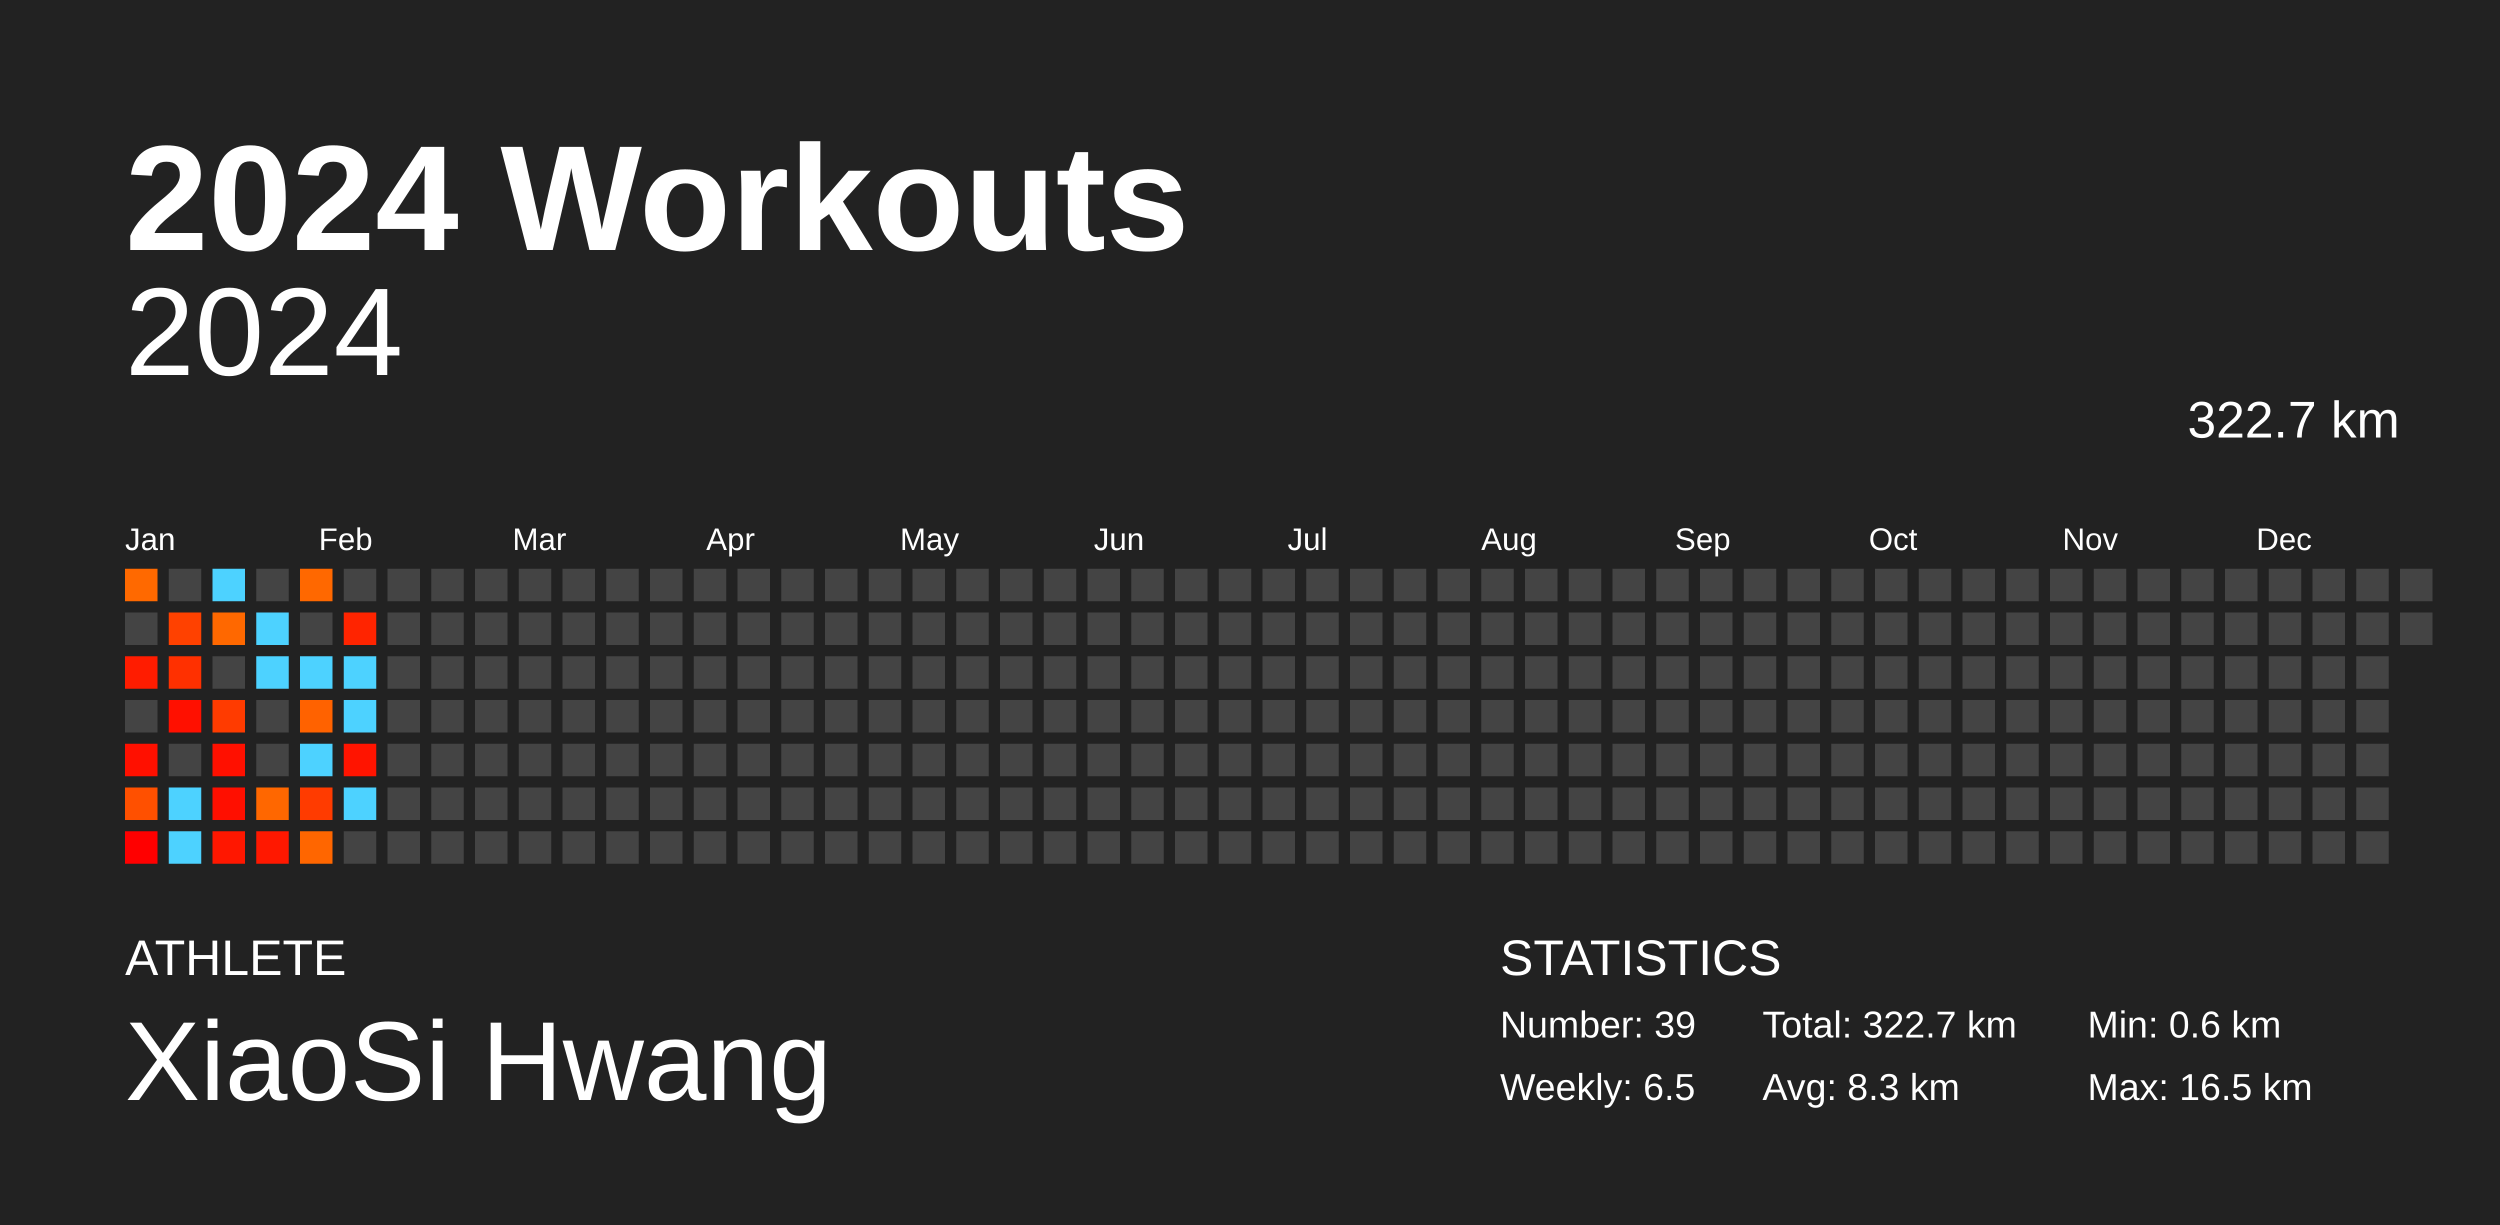
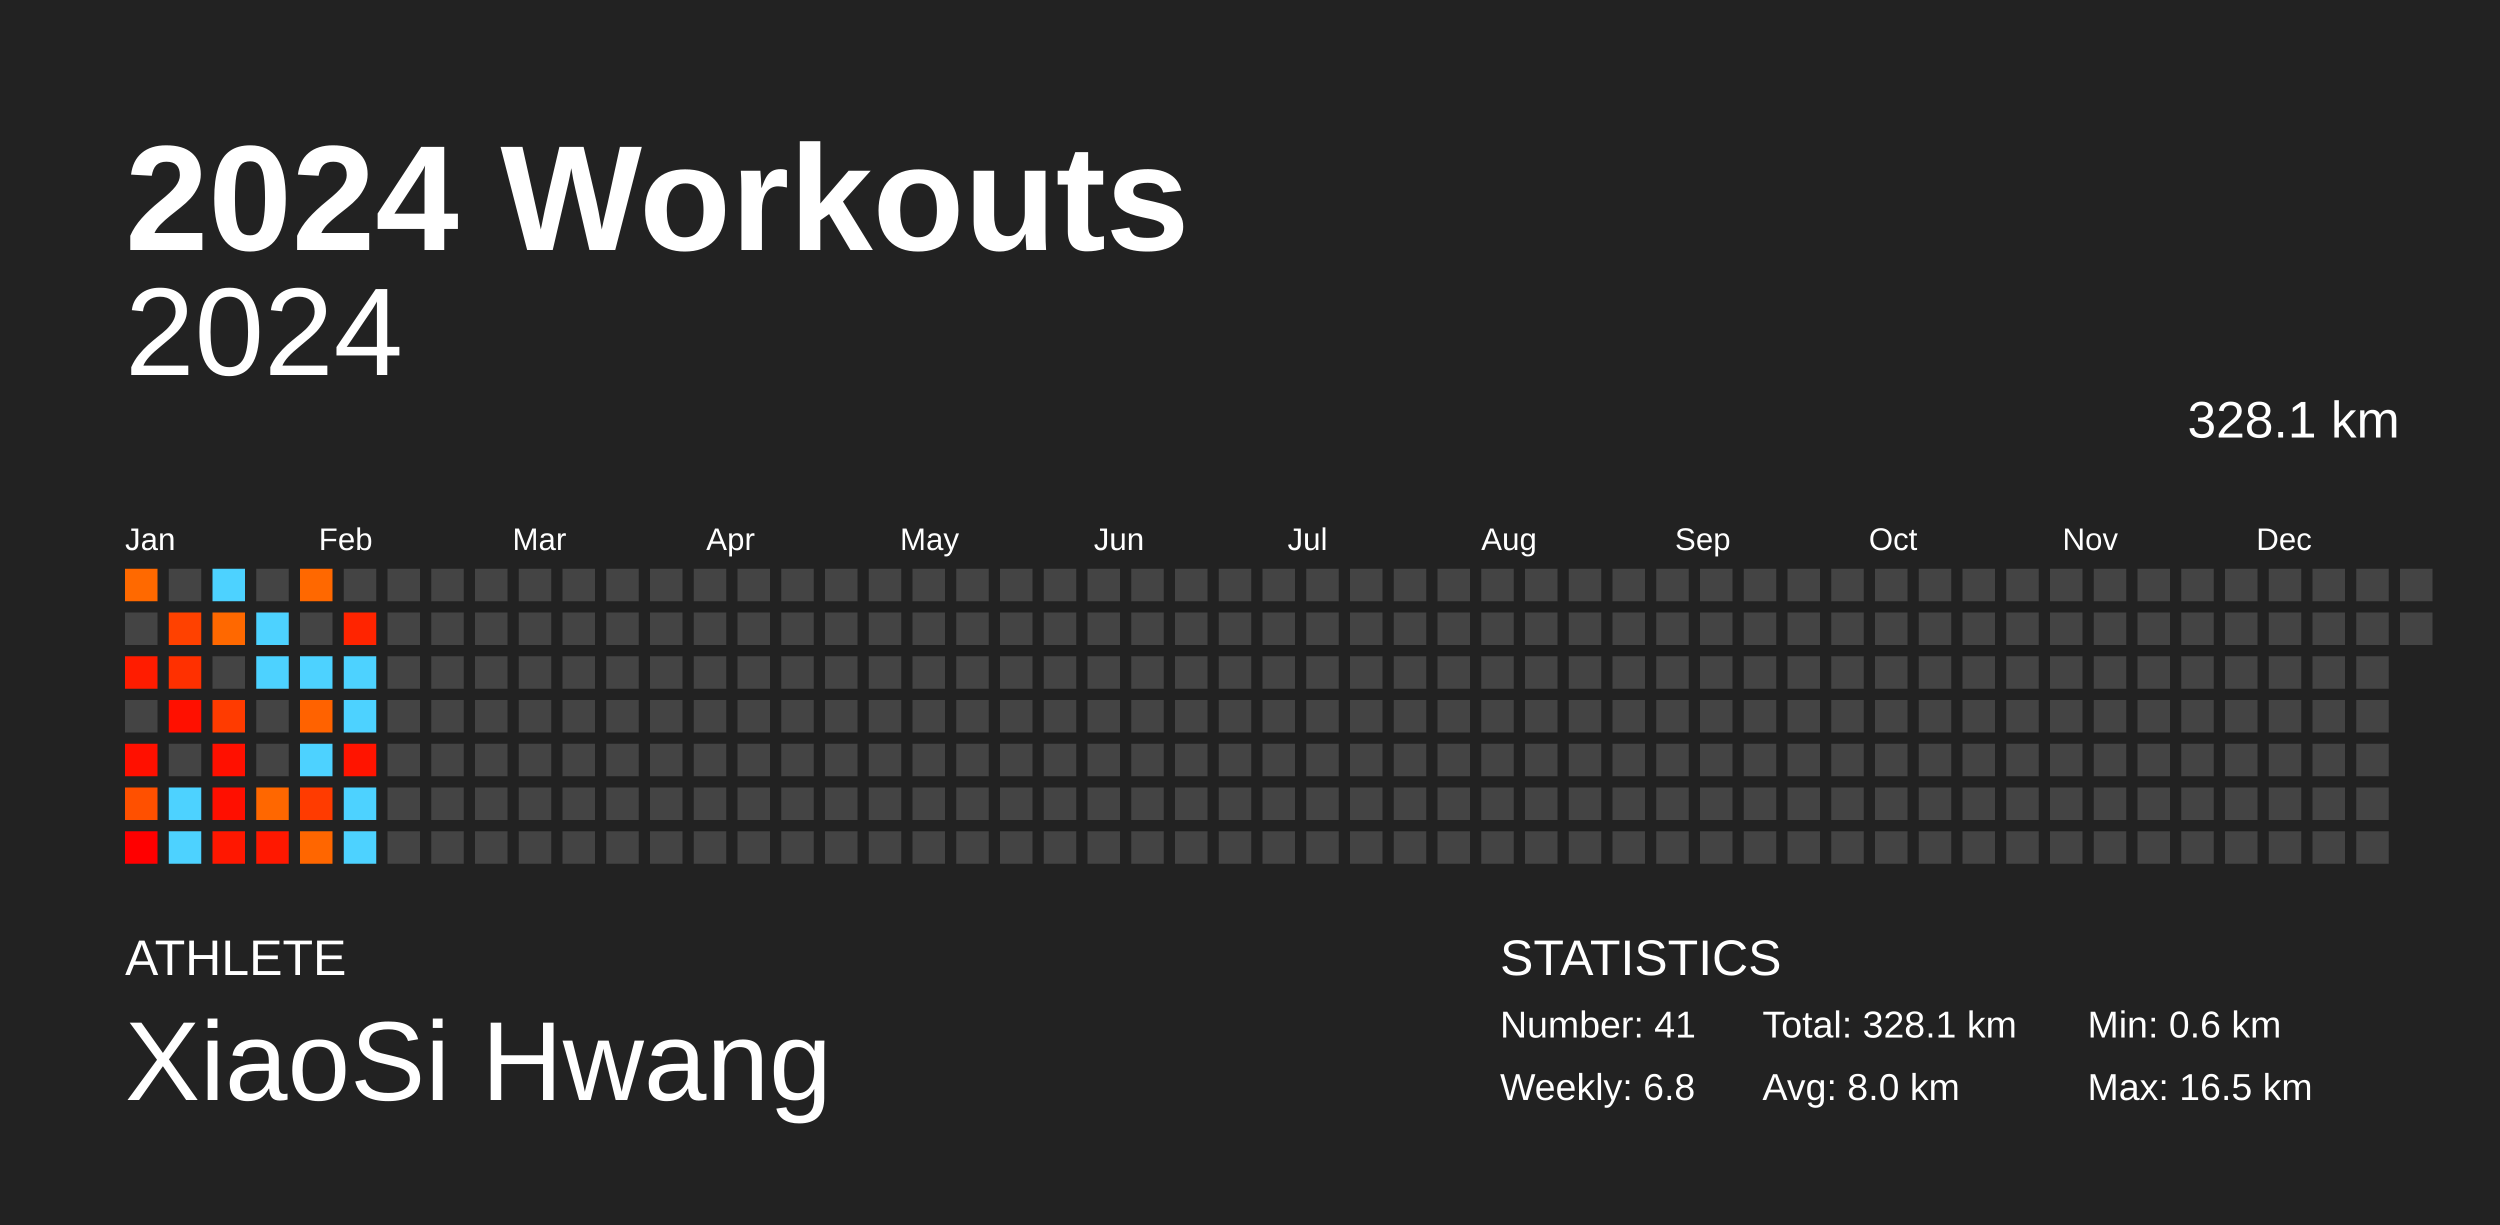
<svg xmlns="http://www.w3.org/2000/svg" baseProfile="full" height="98mm" version="1.1" viewBox="0,0,200,98" width="200mm">
  <defs />
  <rect fill="#222222" height="98" width="200" x="0" y="0" />
  <text fill="#FFFFFF" style="font-size:12px; font-family:Arial; font-weight:bold;" x="10" y="20">2024 Workouts</text>
  <text fill="#FFFFFF" style="font-size:4px; font-family:Arial" x="10" y="78">ATHLETE</text>
  <text fill="#FFFFFF" style="font-size:9px; font-family:Arial" x="10" y="88">XiaoSi Hwang</text>
  <text fill="#FFFFFF" style="font-size:4px; font-family:Arial" x="120" y="78">STATISTICS</text>
-   <text fill="#FFFFFF" style="font-size:3px; font-family:Arial" x="120" y="83">Number: 39</text>
-   <text fill="#FFFFFF" style="font-size:3px; font-family:Arial" x="120" y="88">Weekly: 6.5</text>
-   <text fill="#FFFFFF" style="font-size:3px; font-family:Arial" x="141" y="83">Total: 322.7 km</text>
-   <text fill="#FFFFFF" style="font-size:3px; font-family:Arial" x="141" y="88">Avg: 8.3 km</text>
+   <text fill="#FFFFFF" style="font-size:3px; font-family:Arial" x="120" y="83">Number: 41</text>
+   <text fill="#FFFFFF" style="font-size:3px; font-family:Arial" x="120" y="88">Weekly: 6.8</text>
+   <text fill="#FFFFFF" style="font-size:3px; font-family:Arial" x="141" y="83">Total: 328.1 km</text>
+   <text fill="#FFFFFF" style="font-size:3px; font-family:Arial" x="141" y="88">Avg: 8.0 km</text>
  <text fill="#FFFFFF" style="font-size:3px; font-family:Arial" x="167" y="83">Min: 0.6 km</text>
  <text fill="#FFFFFF" style="font-size:3px; font-family:Arial" x="167" y="88">Max: 16.5 km</text>
  <text alignment-baseline="hanging" fill="#FFFFFF" style="font-size:10.0px; font-family:Arial;" x="10" y="30">2024</text>
-   <text alignment-baseline="hanging" fill="#FFFFFF" style="font-size:4.125px; font-family:Arial;" x="175" y="35">322.7 km</text>
+   <text alignment-baseline="hanging" fill="#FFFFFF" style="font-size:4.125px; font-family:Arial;" x="175" y="35">328.1 km</text>
  <text fill="#FFFFFF" style="font-size:2.5px; font-family:Arial" x="10.0" y="44">Jan</text>
  <text fill="#FFFFFF" style="font-size:2.5px; font-family:Arial" x="25.5" y="44">Feb</text>
  <text fill="#FFFFFF" style="font-size:2.5px; font-family:Arial" x="41.0" y="44">Mar</text>
  <text fill="#FFFFFF" style="font-size:2.5px; font-family:Arial" x="56.5" y="44">Apr</text>
  <text fill="#FFFFFF" style="font-size:2.5px; font-family:Arial" x="72.0" y="44">May</text>
  <text fill="#FFFFFF" style="font-size:2.5px; font-family:Arial" x="87.5" y="44">Jun</text>
  <text fill="#FFFFFF" style="font-size:2.5px; font-family:Arial" x="103.0" y="44">Jul</text>
  <text fill="#FFFFFF" style="font-size:2.5px; font-family:Arial" x="118.5" y="44">Aug</text>
  <text fill="#FFFFFF" style="font-size:2.5px; font-family:Arial" x="134.0" y="44">Sep</text>
  <text fill="#FFFFFF" style="font-size:2.5px; font-family:Arial" x="149.5" y="44">Oct</text>
  <text fill="#FFFFFF" style="font-size:2.5px; font-family:Arial" x="165.0" y="44">Nov</text>
  <text fill="#FFFFFF" style="font-size:2.5px; font-family:Arial" x="180.5" y="44">Dec</text>
  <rect fill="#ff6900" height="2.6" width="2.6" x="10.0" y="45.5" />
  <rect fill="#444444" height="2.6" width="2.6" x="10.0" y="49.0" />
  <rect fill="#ff1c00" height="2.6" width="2.6" x="10.0" y="52.5" />
  <rect fill="#444444" height="2.6" width="2.6" x="10.0" y="56.0" />
  <rect fill="#ff1000" height="2.6" width="2.6" x="10.0" y="59.5" />
  <rect fill="#ff5000" height="2.6" width="2.6" x="10.0" y="63.0" />
  <rect fill="#ff0000" height="2.6" width="2.6" x="10.0" y="66.5" />
  <rect fill="#444444" height="2.6" width="2.6" x="13.5" y="45.5" />
  <rect fill="#ff4100" height="2.6" width="2.6" x="13.5" y="49.0" />
  <rect fill="#ff3000" height="2.6" width="2.6" x="13.5" y="52.5" />
  <rect fill="#ff1000" height="2.6" width="2.6" x="13.5" y="56.0" />
  <rect fill="#444444" height="2.6" width="2.6" x="13.5" y="59.5" />
  <rect fill="#4dd2ff" height="2.6" width="2.6" x="13.5" y="63.0" />
  <rect fill="#4dd2ff" height="2.6" width="2.6" x="13.5" y="66.5" />
  <rect fill="#4dd2ff" height="2.6" width="2.6" x="17.0" y="45.5" />
  <rect fill="#ff6800" height="2.6" width="2.6" x="17.0" y="49.0" />
  <rect fill="#444444" height="2.6" width="2.6" x="17.0" y="52.5" />
  <rect fill="#ff3b00" height="2.6" width="2.6" x="17.0" y="56.0" />
  <rect fill="#ff1000" height="2.6" width="2.6" x="17.0" y="59.5" />
  <rect fill="#ff0f00" height="2.6" width="2.6" x="17.0" y="63.0" />
  <rect fill="#ff1700" height="2.6" width="2.6" x="17.0" y="66.5" />
  <rect fill="#444444" height="2.6" width="2.6" x="20.5" y="45.5" />
  <rect fill="#4dd2ff" height="2.6" width="2.6" x="20.5" y="49.0" />
  <rect fill="#4dd2ff" height="2.6" width="2.6" x="20.5" y="52.5" />
  <rect fill="#444444" height="2.6" width="2.6" x="20.5" y="56.0" />
  <rect fill="#444444" height="2.6" width="2.6" x="20.5" y="59.5" />
  <rect fill="#ff6700" height="2.6" width="2.6" x="20.5" y="63.0" />
  <rect fill="#ff1800" height="2.6" width="2.6" x="20.5" y="66.5" />
  <rect fill="#ff6800" height="2.6" width="2.6" x="24.0" y="45.5" />
  <rect fill="#444444" height="2.6" width="2.6" x="24.0" y="49.0" />
  <rect fill="#4dd2ff" height="2.6" width="2.6" x="24.0" y="52.5" />
  <rect fill="#ff6200" height="2.6" width="2.6" x="24.0" y="56.0" />
  <rect fill="#4dd2ff" height="2.6" width="2.6" x="24.0" y="59.5" />
  <rect fill="#ff3b00" height="2.6" width="2.6" x="24.0" y="63.0" />
  <rect fill="#ff6600" height="2.6" width="2.6" x="24.0" y="66.5" />
  <rect fill="#444444" height="2.6" width="2.6" x="27.5" y="45.5" />
  <rect fill="#ff2400" height="2.6" width="2.6" x="27.5" y="49.0" />
  <rect fill="#4dd2ff" height="2.6" width="2.6" x="27.5" y="52.5" />
  <rect fill="#4dd2ff" height="2.6" width="2.6" x="27.5" y="56.0" />
  <rect fill="#ff1400" height="2.6" width="2.6" x="27.5" y="59.5" />
  <rect fill="#4dd2ff" height="2.6" width="2.6" x="27.5" y="63.0" />
-   <rect fill="#444444" height="2.6" width="2.6" x="27.5" y="66.5" />
+   <rect fill="#4dd2ff" height="2.6" width="2.6" x="27.5" y="66.5" />
  <rect fill="#444444" height="2.6" width="2.6" x="31.0" y="45.5" />
  <rect fill="#444444" height="2.6" width="2.6" x="31.0" y="49.0" />
  <rect fill="#444444" height="2.6" width="2.6" x="31.0" y="52.5" />
  <rect fill="#444444" height="2.6" width="2.6" x="31.0" y="56.0" />
  <rect fill="#444444" height="2.6" width="2.6" x="31.0" y="59.5" />
  <rect fill="#444444" height="2.6" width="2.6" x="31.0" y="63.0" />
  <rect fill="#444444" height="2.6" width="2.6" x="31.0" y="66.5" />
  <rect fill="#444444" height="2.6" width="2.6" x="34.5" y="45.5" />
  <rect fill="#444444" height="2.6" width="2.6" x="34.5" y="49.0" />
  <rect fill="#444444" height="2.6" width="2.6" x="34.5" y="52.5" />
  <rect fill="#444444" height="2.6" width="2.6" x="34.5" y="56.0" />
  <rect fill="#444444" height="2.6" width="2.6" x="34.5" y="59.5" />
  <rect fill="#444444" height="2.6" width="2.6" x="34.5" y="63.0" />
  <rect fill="#444444" height="2.6" width="2.6" x="34.5" y="66.5" />
  <rect fill="#444444" height="2.6" width="2.6" x="38.0" y="45.5" />
  <rect fill="#444444" height="2.6" width="2.6" x="38.0" y="49.0" />
  <rect fill="#444444" height="2.6" width="2.6" x="38.0" y="52.5" />
  <rect fill="#444444" height="2.6" width="2.6" x="38.0" y="56.0" />
  <rect fill="#444444" height="2.6" width="2.6" x="38.0" y="59.5" />
  <rect fill="#444444" height="2.6" width="2.6" x="38.0" y="63.0" />
  <rect fill="#444444" height="2.6" width="2.6" x="38.0" y="66.5" />
  <rect fill="#444444" height="2.6" width="2.6" x="41.5" y="45.5" />
  <rect fill="#444444" height="2.6" width="2.6" x="41.5" y="49.0" />
  <rect fill="#444444" height="2.6" width="2.6" x="41.5" y="52.5" />
  <rect fill="#444444" height="2.6" width="2.6" x="41.5" y="56.0" />
  <rect fill="#444444" height="2.6" width="2.6" x="41.5" y="59.5" />
  <rect fill="#444444" height="2.6" width="2.6" x="41.5" y="63.0" />
  <rect fill="#444444" height="2.6" width="2.6" x="41.5" y="66.5" />
  <rect fill="#444444" height="2.6" width="2.6" x="45.0" y="45.5" />
  <rect fill="#444444" height="2.6" width="2.6" x="45.0" y="49.0" />
  <rect fill="#444444" height="2.6" width="2.6" x="45.0" y="52.5" />
  <rect fill="#444444" height="2.6" width="2.6" x="45.0" y="56.0" />
  <rect fill="#444444" height="2.6" width="2.6" x="45.0" y="59.5" />
  <rect fill="#444444" height="2.6" width="2.6" x="45.0" y="63.0" />
  <rect fill="#444444" height="2.6" width="2.6" x="45.0" y="66.5" />
  <rect fill="#444444" height="2.6" width="2.6" x="48.5" y="45.5" />
  <rect fill="#444444" height="2.6" width="2.6" x="48.5" y="49.0" />
  <rect fill="#444444" height="2.6" width="2.6" x="48.5" y="52.5" />
  <rect fill="#444444" height="2.6" width="2.6" x="48.5" y="56.0" />
  <rect fill="#444444" height="2.6" width="2.6" x="48.5" y="59.5" />
  <rect fill="#444444" height="2.6" width="2.6" x="48.5" y="63.0" />
  <rect fill="#444444" height="2.6" width="2.6" x="48.5" y="66.5" />
  <rect fill="#444444" height="2.6" width="2.6" x="52.0" y="45.5" />
  <rect fill="#444444" height="2.6" width="2.6" x="52.0" y="49.0" />
  <rect fill="#444444" height="2.6" width="2.6" x="52.0" y="52.5" />
  <rect fill="#444444" height="2.6" width="2.6" x="52.0" y="56.0" />
  <rect fill="#444444" height="2.6" width="2.6" x="52.0" y="59.5" />
  <rect fill="#444444" height="2.6" width="2.6" x="52.0" y="63.0" />
  <rect fill="#444444" height="2.6" width="2.6" x="52.0" y="66.5" />
  <rect fill="#444444" height="2.6" width="2.6" x="55.5" y="45.5" />
  <rect fill="#444444" height="2.6" width="2.6" x="55.5" y="49.0" />
  <rect fill="#444444" height="2.6" width="2.6" x="55.5" y="52.5" />
  <rect fill="#444444" height="2.6" width="2.6" x="55.5" y="56.0" />
  <rect fill="#444444" height="2.6" width="2.6" x="55.5" y="59.5" />
  <rect fill="#444444" height="2.6" width="2.6" x="55.5" y="63.0" />
  <rect fill="#444444" height="2.6" width="2.6" x="55.5" y="66.5" />
  <rect fill="#444444" height="2.6" width="2.6" x="59.0" y="45.5" />
  <rect fill="#444444" height="2.6" width="2.6" x="59.0" y="49.0" />
  <rect fill="#444444" height="2.6" width="2.6" x="59.0" y="52.5" />
  <rect fill="#444444" height="2.6" width="2.6" x="59.0" y="56.0" />
  <rect fill="#444444" height="2.6" width="2.6" x="59.0" y="59.5" />
  <rect fill="#444444" height="2.6" width="2.6" x="59.0" y="63.0" />
  <rect fill="#444444" height="2.6" width="2.6" x="59.0" y="66.5" />
  <rect fill="#444444" height="2.6" width="2.6" x="62.5" y="45.5" />
  <rect fill="#444444" height="2.6" width="2.6" x="62.5" y="49.0" />
  <rect fill="#444444" height="2.6" width="2.6" x="62.5" y="52.5" />
  <rect fill="#444444" height="2.6" width="2.6" x="62.5" y="56.0" />
  <rect fill="#444444" height="2.6" width="2.6" x="62.5" y="59.5" />
  <rect fill="#444444" height="2.6" width="2.6" x="62.5" y="63.0" />
  <rect fill="#444444" height="2.6" width="2.6" x="62.5" y="66.5" />
  <rect fill="#444444" height="2.6" width="2.6" x="66.0" y="45.5" />
  <rect fill="#444444" height="2.6" width="2.6" x="66.0" y="49.0" />
  <rect fill="#444444" height="2.6" width="2.6" x="66.0" y="52.5" />
  <rect fill="#444444" height="2.6" width="2.6" x="66.0" y="56.0" />
  <rect fill="#444444" height="2.6" width="2.6" x="66.0" y="59.5" />
  <rect fill="#444444" height="2.6" width="2.6" x="66.0" y="63.0" />
  <rect fill="#444444" height="2.6" width="2.6" x="66.0" y="66.5" />
  <rect fill="#444444" height="2.6" width="2.6" x="69.5" y="45.5" />
  <rect fill="#444444" height="2.6" width="2.6" x="69.5" y="49.0" />
  <rect fill="#444444" height="2.6" width="2.6" x="69.5" y="52.5" />
  <rect fill="#444444" height="2.6" width="2.6" x="69.5" y="56.0" />
  <rect fill="#444444" height="2.6" width="2.6" x="69.5" y="59.5" />
  <rect fill="#444444" height="2.6" width="2.6" x="69.5" y="63.0" />
  <rect fill="#444444" height="2.6" width="2.6" x="69.5" y="66.5" />
  <rect fill="#444444" height="2.6" width="2.6" x="73.0" y="45.5" />
  <rect fill="#444444" height="2.6" width="2.6" x="73.0" y="49.0" />
  <rect fill="#444444" height="2.6" width="2.6" x="73.0" y="52.5" />
  <rect fill="#444444" height="2.6" width="2.6" x="73.0" y="56.0" />
  <rect fill="#444444" height="2.6" width="2.6" x="73.0" y="59.5" />
  <rect fill="#444444" height="2.6" width="2.6" x="73.0" y="63.0" />
  <rect fill="#444444" height="2.6" width="2.6" x="73.0" y="66.5" />
  <rect fill="#444444" height="2.6" width="2.6" x="76.5" y="45.5" />
  <rect fill="#444444" height="2.6" width="2.6" x="76.5" y="49.0" />
  <rect fill="#444444" height="2.6" width="2.6" x="76.5" y="52.5" />
  <rect fill="#444444" height="2.6" width="2.6" x="76.5" y="56.0" />
  <rect fill="#444444" height="2.6" width="2.6" x="76.5" y="59.5" />
  <rect fill="#444444" height="2.6" width="2.6" x="76.5" y="63.0" />
  <rect fill="#444444" height="2.6" width="2.6" x="76.5" y="66.5" />
  <rect fill="#444444" height="2.6" width="2.6" x="80.0" y="45.5" />
  <rect fill="#444444" height="2.6" width="2.6" x="80.0" y="49.0" />
  <rect fill="#444444" height="2.6" width="2.6" x="80.0" y="52.5" />
  <rect fill="#444444" height="2.6" width="2.6" x="80.0" y="56.0" />
  <rect fill="#444444" height="2.6" width="2.6" x="80.0" y="59.5" />
  <rect fill="#444444" height="2.6" width="2.6" x="80.0" y="63.0" />
  <rect fill="#444444" height="2.6" width="2.6" x="80.0" y="66.5" />
  <rect fill="#444444" height="2.6" width="2.6" x="83.5" y="45.5" />
  <rect fill="#444444" height="2.6" width="2.6" x="83.5" y="49.0" />
  <rect fill="#444444" height="2.6" width="2.6" x="83.5" y="52.5" />
  <rect fill="#444444" height="2.6" width="2.6" x="83.5" y="56.0" />
  <rect fill="#444444" height="2.6" width="2.6" x="83.5" y="59.5" />
  <rect fill="#444444" height="2.6" width="2.6" x="83.5" y="63.0" />
  <rect fill="#444444" height="2.6" width="2.6" x="83.5" y="66.5" />
  <rect fill="#444444" height="2.6" width="2.6" x="87.0" y="45.5" />
  <rect fill="#444444" height="2.6" width="2.6" x="87.0" y="49.0" />
  <rect fill="#444444" height="2.6" width="2.6" x="87.0" y="52.5" />
  <rect fill="#444444" height="2.6" width="2.6" x="87.0" y="56.0" />
  <rect fill="#444444" height="2.6" width="2.6" x="87.0" y="59.5" />
  <rect fill="#444444" height="2.6" width="2.6" x="87.0" y="63.0" />
  <rect fill="#444444" height="2.6" width="2.6" x="87.0" y="66.5" />
  <rect fill="#444444" height="2.6" width="2.6" x="90.5" y="45.5" />
  <rect fill="#444444" height="2.6" width="2.6" x="90.5" y="49.0" />
  <rect fill="#444444" height="2.6" width="2.6" x="90.5" y="52.5" />
  <rect fill="#444444" height="2.6" width="2.6" x="90.5" y="56.0" />
  <rect fill="#444444" height="2.6" width="2.6" x="90.5" y="59.5" />
  <rect fill="#444444" height="2.6" width="2.6" x="90.5" y="63.0" />
  <rect fill="#444444" height="2.6" width="2.6" x="90.5" y="66.5" />
  <rect fill="#444444" height="2.6" width="2.6" x="94.0" y="45.5" />
  <rect fill="#444444" height="2.6" width="2.6" x="94.0" y="49.0" />
  <rect fill="#444444" height="2.6" width="2.6" x="94.0" y="52.5" />
  <rect fill="#444444" height="2.6" width="2.6" x="94.0" y="56.0" />
  <rect fill="#444444" height="2.6" width="2.6" x="94.0" y="59.5" />
  <rect fill="#444444" height="2.6" width="2.6" x="94.0" y="63.0" />
  <rect fill="#444444" height="2.6" width="2.6" x="94.0" y="66.5" />
  <rect fill="#444444" height="2.6" width="2.6" x="97.5" y="45.5" />
  <rect fill="#444444" height="2.6" width="2.6" x="97.5" y="49.0" />
  <rect fill="#444444" height="2.6" width="2.6" x="97.5" y="52.5" />
  <rect fill="#444444" height="2.6" width="2.6" x="97.5" y="56.0" />
  <rect fill="#444444" height="2.6" width="2.6" x="97.5" y="59.5" />
  <rect fill="#444444" height="2.6" width="2.6" x="97.5" y="63.0" />
  <rect fill="#444444" height="2.6" width="2.6" x="97.5" y="66.5" />
  <rect fill="#444444" height="2.6" width="2.6" x="101.0" y="45.5" />
  <rect fill="#444444" height="2.6" width="2.6" x="101.0" y="49.0" />
  <rect fill="#444444" height="2.6" width="2.6" x="101.0" y="52.5" />
  <rect fill="#444444" height="2.6" width="2.6" x="101.0" y="56.0" />
  <rect fill="#444444" height="2.6" width="2.6" x="101.0" y="59.5" />
  <rect fill="#444444" height="2.6" width="2.6" x="101.0" y="63.0" />
  <rect fill="#444444" height="2.6" width="2.6" x="101.0" y="66.5" />
  <rect fill="#444444" height="2.6" width="2.6" x="104.5" y="45.5" />
  <rect fill="#444444" height="2.6" width="2.6" x="104.5" y="49.0" />
  <rect fill="#444444" height="2.6" width="2.6" x="104.5" y="52.5" />
  <rect fill="#444444" height="2.6" width="2.6" x="104.5" y="56.0" />
  <rect fill="#444444" height="2.6" width="2.6" x="104.5" y="59.5" />
  <rect fill="#444444" height="2.6" width="2.6" x="104.5" y="63.0" />
  <rect fill="#444444" height="2.6" width="2.6" x="104.5" y="66.5" />
  <rect fill="#444444" height="2.6" width="2.6" x="108.0" y="45.5" />
  <rect fill="#444444" height="2.6" width="2.6" x="108.0" y="49.0" />
  <rect fill="#444444" height="2.6" width="2.6" x="108.0" y="52.5" />
  <rect fill="#444444" height="2.6" width="2.6" x="108.0" y="56.0" />
  <rect fill="#444444" height="2.6" width="2.6" x="108.0" y="59.5" />
  <rect fill="#444444" height="2.6" width="2.6" x="108.0" y="63.0" />
  <rect fill="#444444" height="2.6" width="2.6" x="108.0" y="66.5" />
  <rect fill="#444444" height="2.6" width="2.6" x="111.5" y="45.5" />
  <rect fill="#444444" height="2.6" width="2.6" x="111.5" y="49.0" />
  <rect fill="#444444" height="2.6" width="2.6" x="111.5" y="52.5" />
  <rect fill="#444444" height="2.6" width="2.6" x="111.5" y="56.0" />
  <rect fill="#444444" height="2.6" width="2.6" x="111.5" y="59.5" />
  <rect fill="#444444" height="2.6" width="2.6" x="111.5" y="63.0" />
  <rect fill="#444444" height="2.6" width="2.6" x="111.5" y="66.5" />
  <rect fill="#444444" height="2.6" width="2.6" x="115.0" y="45.5" />
  <rect fill="#444444" height="2.6" width="2.6" x="115.0" y="49.0" />
  <rect fill="#444444" height="2.6" width="2.6" x="115.0" y="52.5" />
  <rect fill="#444444" height="2.6" width="2.6" x="115.0" y="56.0" />
  <rect fill="#444444" height="2.6" width="2.6" x="115.0" y="59.5" />
  <rect fill="#444444" height="2.6" width="2.6" x="115.0" y="63.0" />
  <rect fill="#444444" height="2.6" width="2.6" x="115.0" y="66.5" />
  <rect fill="#444444" height="2.6" width="2.6" x="118.5" y="45.5" />
  <rect fill="#444444" height="2.6" width="2.6" x="118.5" y="49.0" />
  <rect fill="#444444" height="2.6" width="2.6" x="118.5" y="52.5" />
  <rect fill="#444444" height="2.6" width="2.6" x="118.5" y="56.0" />
  <rect fill="#444444" height="2.6" width="2.6" x="118.5" y="59.5" />
  <rect fill="#444444" height="2.6" width="2.6" x="118.5" y="63.0" />
  <rect fill="#444444" height="2.6" width="2.6" x="118.5" y="66.5" />
  <rect fill="#444444" height="2.6" width="2.6" x="122.0" y="45.5" />
  <rect fill="#444444" height="2.6" width="2.6" x="122.0" y="49.0" />
  <rect fill="#444444" height="2.6" width="2.6" x="122.0" y="52.5" />
  <rect fill="#444444" height="2.6" width="2.6" x="122.0" y="56.0" />
  <rect fill="#444444" height="2.6" width="2.6" x="122.0" y="59.5" />
  <rect fill="#444444" height="2.6" width="2.6" x="122.0" y="63.0" />
  <rect fill="#444444" height="2.6" width="2.6" x="122.0" y="66.5" />
  <rect fill="#444444" height="2.6" width="2.6" x="125.5" y="45.5" />
  <rect fill="#444444" height="2.6" width="2.6" x="125.5" y="49.0" />
  <rect fill="#444444" height="2.6" width="2.6" x="125.5" y="52.5" />
  <rect fill="#444444" height="2.6" width="2.6" x="125.5" y="56.0" />
  <rect fill="#444444" height="2.6" width="2.6" x="125.5" y="59.5" />
  <rect fill="#444444" height="2.6" width="2.6" x="125.5" y="63.0" />
  <rect fill="#444444" height="2.6" width="2.6" x="125.5" y="66.5" />
  <rect fill="#444444" height="2.6" width="2.6" x="129.0" y="45.5" />
  <rect fill="#444444" height="2.6" width="2.6" x="129.0" y="49.0" />
  <rect fill="#444444" height="2.6" width="2.6" x="129.0" y="52.5" />
  <rect fill="#444444" height="2.6" width="2.6" x="129.0" y="56.0" />
  <rect fill="#444444" height="2.6" width="2.6" x="129.0" y="59.5" />
  <rect fill="#444444" height="2.6" width="2.6" x="129.0" y="63.0" />
  <rect fill="#444444" height="2.6" width="2.6" x="129.0" y="66.5" />
  <rect fill="#444444" height="2.6" width="2.6" x="132.5" y="45.5" />
  <rect fill="#444444" height="2.6" width="2.6" x="132.5" y="49.0" />
  <rect fill="#444444" height="2.6" width="2.6" x="132.5" y="52.5" />
  <rect fill="#444444" height="2.6" width="2.6" x="132.5" y="56.0" />
  <rect fill="#444444" height="2.6" width="2.6" x="132.5" y="59.5" />
  <rect fill="#444444" height="2.6" width="2.6" x="132.5" y="63.0" />
  <rect fill="#444444" height="2.6" width="2.6" x="132.5" y="66.5" />
  <rect fill="#444444" height="2.6" width="2.6" x="136.0" y="45.5" />
  <rect fill="#444444" height="2.6" width="2.6" x="136.0" y="49.0" />
  <rect fill="#444444" height="2.6" width="2.6" x="136.0" y="52.5" />
  <rect fill="#444444" height="2.6" width="2.6" x="136.0" y="56.0" />
  <rect fill="#444444" height="2.6" width="2.6" x="136.0" y="59.5" />
  <rect fill="#444444" height="2.6" width="2.6" x="136.0" y="63.0" />
  <rect fill="#444444" height="2.6" width="2.6" x="136.0" y="66.5" />
  <rect fill="#444444" height="2.6" width="2.6" x="139.5" y="45.5" />
  <rect fill="#444444" height="2.6" width="2.6" x="139.5" y="49.0" />
  <rect fill="#444444" height="2.6" width="2.6" x="139.5" y="52.5" />
  <rect fill="#444444" height="2.6" width="2.6" x="139.5" y="56.0" />
  <rect fill="#444444" height="2.6" width="2.6" x="139.5" y="59.5" />
  <rect fill="#444444" height="2.6" width="2.6" x="139.5" y="63.0" />
  <rect fill="#444444" height="2.6" width="2.6" x="139.5" y="66.5" />
  <rect fill="#444444" height="2.6" width="2.6" x="143.0" y="45.5" />
  <rect fill="#444444" height="2.6" width="2.6" x="143.0" y="49.0" />
  <rect fill="#444444" height="2.6" width="2.6" x="143.0" y="52.5" />
  <rect fill="#444444" height="2.6" width="2.6" x="143.0" y="56.0" />
  <rect fill="#444444" height="2.6" width="2.6" x="143.0" y="59.5" />
  <rect fill="#444444" height="2.6" width="2.6" x="143.0" y="63.0" />
  <rect fill="#444444" height="2.6" width="2.6" x="143.0" y="66.5" />
  <rect fill="#444444" height="2.6" width="2.6" x="146.5" y="45.5" />
  <rect fill="#444444" height="2.6" width="2.6" x="146.5" y="49.0" />
  <rect fill="#444444" height="2.6" width="2.6" x="146.5" y="52.5" />
  <rect fill="#444444" height="2.6" width="2.6" x="146.5" y="56.0" />
  <rect fill="#444444" height="2.6" width="2.6" x="146.5" y="59.5" />
  <rect fill="#444444" height="2.6" width="2.6" x="146.5" y="63.0" />
  <rect fill="#444444" height="2.6" width="2.6" x="146.5" y="66.5" />
  <rect fill="#444444" height="2.6" width="2.6" x="150.0" y="45.5" />
  <rect fill="#444444" height="2.6" width="2.6" x="150.0" y="49.0" />
  <rect fill="#444444" height="2.6" width="2.6" x="150.0" y="52.5" />
  <rect fill="#444444" height="2.6" width="2.6" x="150.0" y="56.0" />
  <rect fill="#444444" height="2.6" width="2.6" x="150.0" y="59.5" />
  <rect fill="#444444" height="2.6" width="2.6" x="150.0" y="63.0" />
  <rect fill="#444444" height="2.6" width="2.6" x="150.0" y="66.5" />
  <rect fill="#444444" height="2.6" width="2.6" x="153.5" y="45.5" />
  <rect fill="#444444" height="2.6" width="2.6" x="153.5" y="49.0" />
  <rect fill="#444444" height="2.6" width="2.6" x="153.5" y="52.5" />
  <rect fill="#444444" height="2.6" width="2.6" x="153.5" y="56.0" />
  <rect fill="#444444" height="2.6" width="2.6" x="153.5" y="59.5" />
  <rect fill="#444444" height="2.6" width="2.6" x="153.5" y="63.0" />
  <rect fill="#444444" height="2.6" width="2.6" x="153.5" y="66.5" />
  <rect fill="#444444" height="2.6" width="2.6" x="157.0" y="45.5" />
  <rect fill="#444444" height="2.6" width="2.6" x="157.0" y="49.0" />
  <rect fill="#444444" height="2.6" width="2.6" x="157.0" y="52.5" />
  <rect fill="#444444" height="2.6" width="2.6" x="157.0" y="56.0" />
  <rect fill="#444444" height="2.6" width="2.6" x="157.0" y="59.5" />
  <rect fill="#444444" height="2.6" width="2.6" x="157.0" y="63.0" />
  <rect fill="#444444" height="2.6" width="2.6" x="157.0" y="66.5" />
  <rect fill="#444444" height="2.6" width="2.6" x="160.5" y="45.5" />
  <rect fill="#444444" height="2.6" width="2.6" x="160.5" y="49.0" />
  <rect fill="#444444" height="2.6" width="2.6" x="160.5" y="52.5" />
  <rect fill="#444444" height="2.6" width="2.6" x="160.5" y="56.0" />
  <rect fill="#444444" height="2.6" width="2.6" x="160.5" y="59.5" />
  <rect fill="#444444" height="2.6" width="2.6" x="160.5" y="63.0" />
  <rect fill="#444444" height="2.6" width="2.6" x="160.5" y="66.5" />
  <rect fill="#444444" height="2.6" width="2.6" x="164.0" y="45.5" />
  <rect fill="#444444" height="2.6" width="2.6" x="164.0" y="49.0" />
  <rect fill="#444444" height="2.6" width="2.6" x="164.0" y="52.5" />
  <rect fill="#444444" height="2.6" width="2.6" x="164.0" y="56.0" />
  <rect fill="#444444" height="2.6" width="2.6" x="164.0" y="59.5" />
  <rect fill="#444444" height="2.6" width="2.6" x="164.0" y="63.0" />
  <rect fill="#444444" height="2.6" width="2.6" x="164.0" y="66.5" />
  <rect fill="#444444" height="2.6" width="2.6" x="167.5" y="45.5" />
  <rect fill="#444444" height="2.6" width="2.6" x="167.5" y="49.0" />
  <rect fill="#444444" height="2.6" width="2.6" x="167.5" y="52.5" />
  <rect fill="#444444" height="2.6" width="2.6" x="167.5" y="56.0" />
  <rect fill="#444444" height="2.6" width="2.6" x="167.5" y="59.5" />
  <rect fill="#444444" height="2.6" width="2.6" x="167.5" y="63.0" />
  <rect fill="#444444" height="2.6" width="2.6" x="167.5" y="66.5" />
  <rect fill="#444444" height="2.6" width="2.6" x="171.0" y="45.5" />
  <rect fill="#444444" height="2.6" width="2.6" x="171.0" y="49.0" />
  <rect fill="#444444" height="2.6" width="2.6" x="171.0" y="52.5" />
  <rect fill="#444444" height="2.6" width="2.6" x="171.0" y="56.0" />
  <rect fill="#444444" height="2.6" width="2.6" x="171.0" y="59.5" />
  <rect fill="#444444" height="2.6" width="2.6" x="171.0" y="63.0" />
  <rect fill="#444444" height="2.6" width="2.6" x="171.0" y="66.5" />
  <rect fill="#444444" height="2.6" width="2.6" x="174.5" y="45.5" />
  <rect fill="#444444" height="2.6" width="2.6" x="174.5" y="49.0" />
  <rect fill="#444444" height="2.6" width="2.6" x="174.5" y="52.5" />
  <rect fill="#444444" height="2.6" width="2.6" x="174.5" y="56.0" />
  <rect fill="#444444" height="2.6" width="2.6" x="174.5" y="59.5" />
  <rect fill="#444444" height="2.6" width="2.6" x="174.5" y="63.0" />
  <rect fill="#444444" height="2.6" width="2.6" x="174.5" y="66.5" />
  <rect fill="#444444" height="2.6" width="2.6" x="178.0" y="45.5" />
  <rect fill="#444444" height="2.6" width="2.6" x="178.0" y="49.0" />
  <rect fill="#444444" height="2.6" width="2.6" x="178.0" y="52.5" />
  <rect fill="#444444" height="2.6" width="2.6" x="178.0" y="56.0" />
  <rect fill="#444444" height="2.6" width="2.6" x="178.0" y="59.5" />
  <rect fill="#444444" height="2.6" width="2.6" x="178.0" y="63.0" />
  <rect fill="#444444" height="2.6" width="2.6" x="178.0" y="66.5" />
  <rect fill="#444444" height="2.6" width="2.6" x="181.5" y="45.5" />
  <rect fill="#444444" height="2.6" width="2.6" x="181.5" y="49.0" />
  <rect fill="#444444" height="2.6" width="2.6" x="181.5" y="52.5" />
  <rect fill="#444444" height="2.6" width="2.6" x="181.5" y="56.0" />
  <rect fill="#444444" height="2.6" width="2.6" x="181.5" y="59.5" />
  <rect fill="#444444" height="2.6" width="2.6" x="181.5" y="63.0" />
  <rect fill="#444444" height="2.6" width="2.6" x="181.5" y="66.5" />
  <rect fill="#444444" height="2.6" width="2.6" x="185.0" y="45.5" />
  <rect fill="#444444" height="2.6" width="2.6" x="185.0" y="49.0" />
  <rect fill="#444444" height="2.6" width="2.6" x="185.0" y="52.5" />
  <rect fill="#444444" height="2.6" width="2.6" x="185.0" y="56.0" />
  <rect fill="#444444" height="2.6" width="2.6" x="185.0" y="59.5" />
  <rect fill="#444444" height="2.6" width="2.6" x="185.0" y="63.0" />
  <rect fill="#444444" height="2.6" width="2.6" x="185.0" y="66.5" />
  <rect fill="#444444" height="2.6" width="2.6" x="188.5" y="45.5" />
  <rect fill="#444444" height="2.6" width="2.6" x="188.5" y="49.0" />
  <rect fill="#444444" height="2.6" width="2.6" x="188.5" y="52.5" />
  <rect fill="#444444" height="2.6" width="2.6" x="188.5" y="56.0" />
  <rect fill="#444444" height="2.6" width="2.6" x="188.5" y="59.5" />
  <rect fill="#444444" height="2.6" width="2.6" x="188.5" y="63.0" />
  <rect fill="#444444" height="2.6" width="2.6" x="188.5" y="66.5" />
  <rect fill="#444444" height="2.6" width="2.6" x="192.0" y="45.5" />
  <rect fill="#444444" height="2.6" width="2.6" x="192.0" y="49.0" />
</svg>
